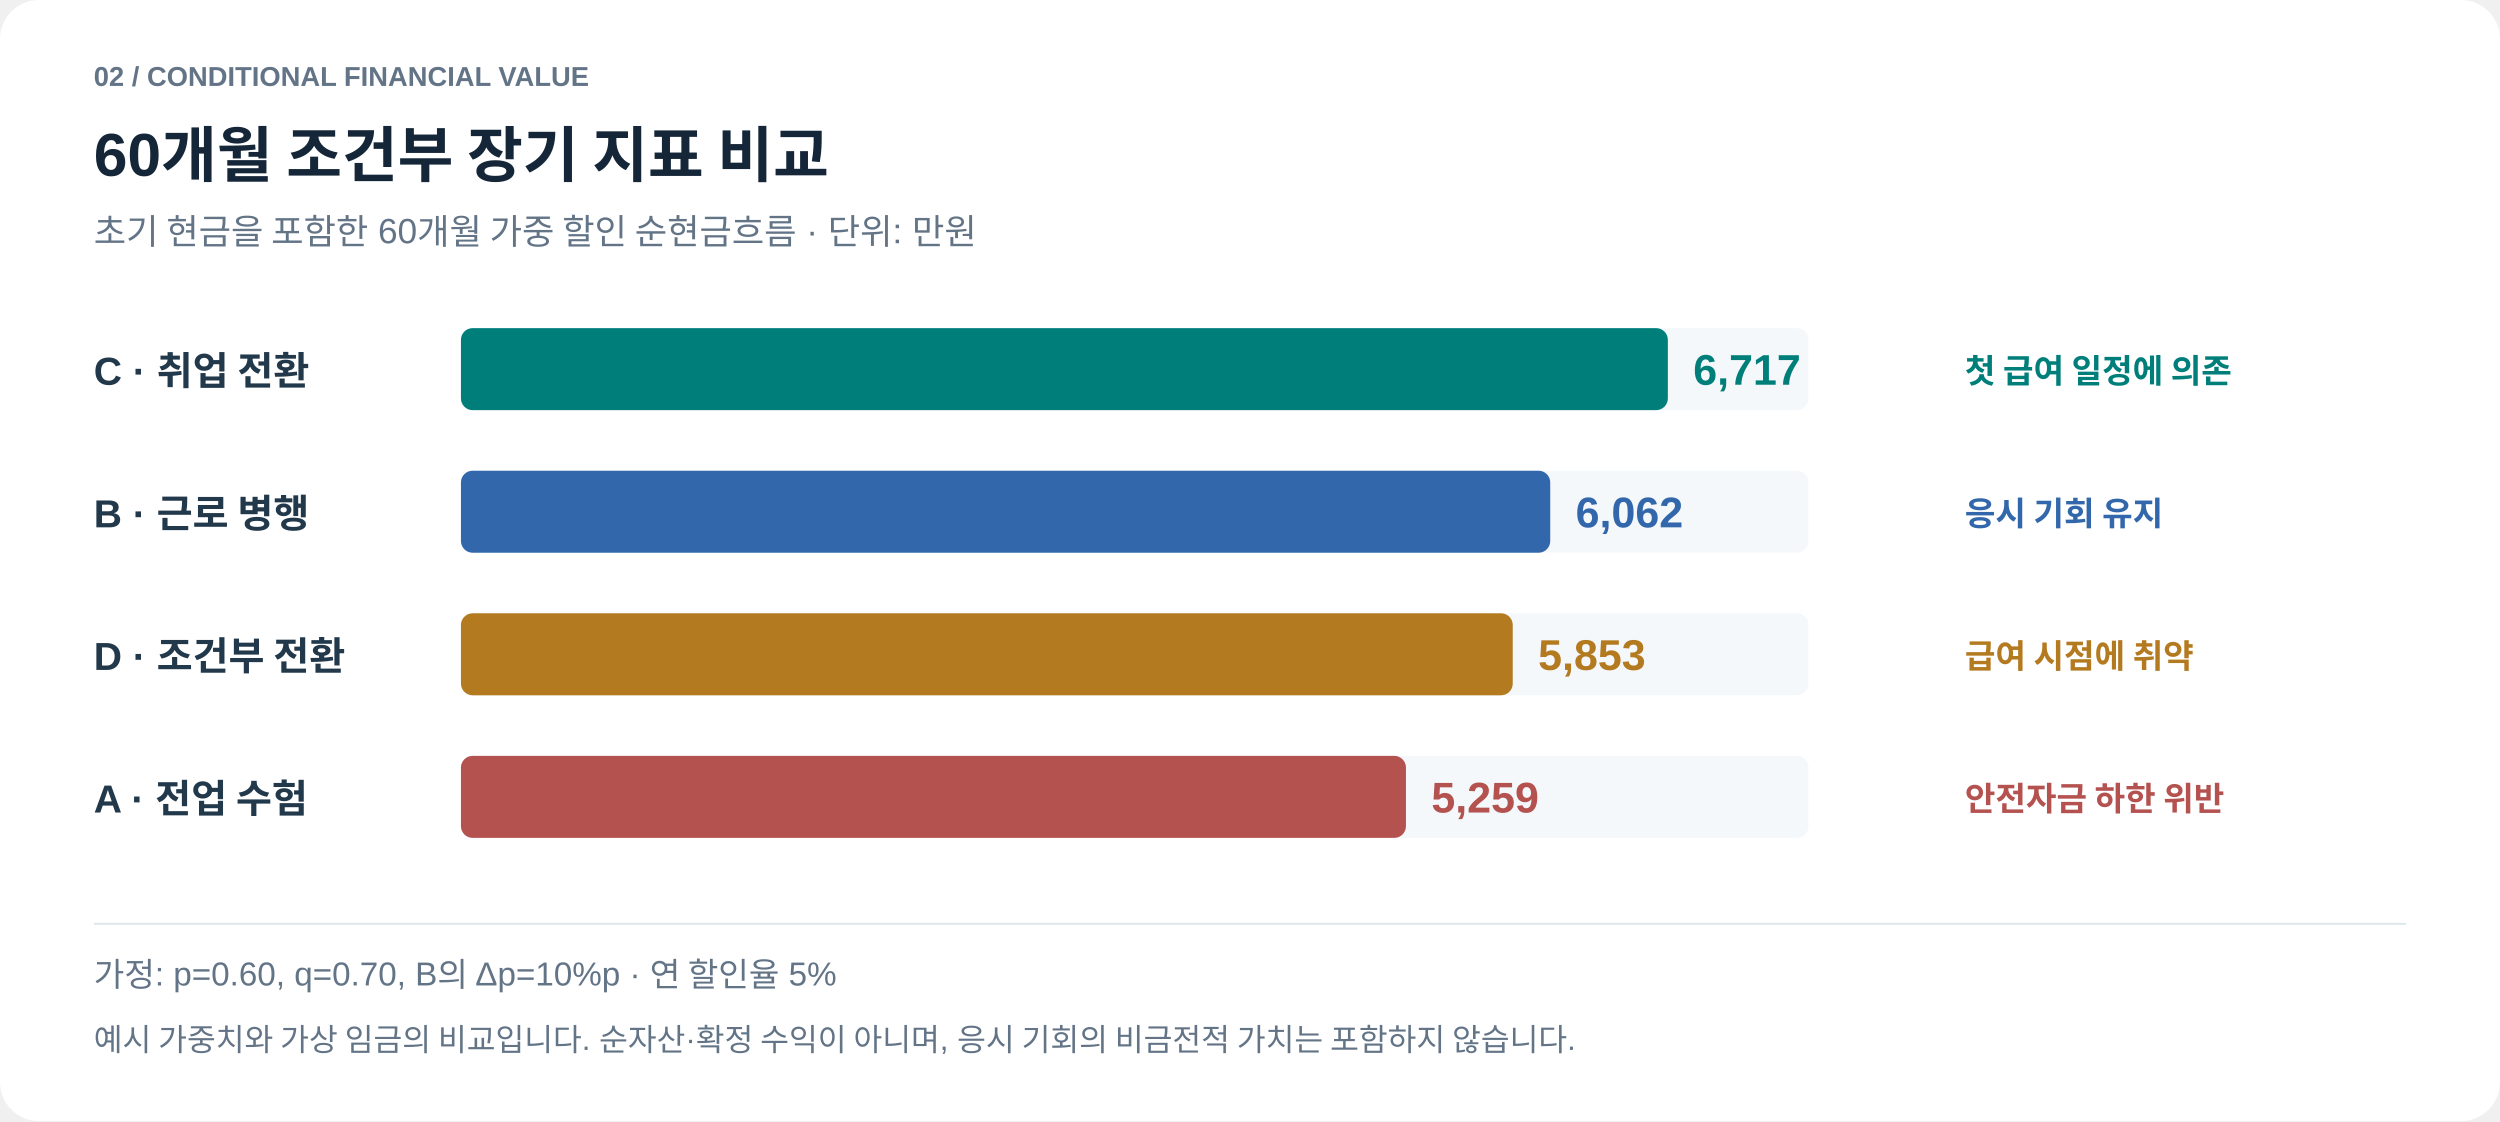
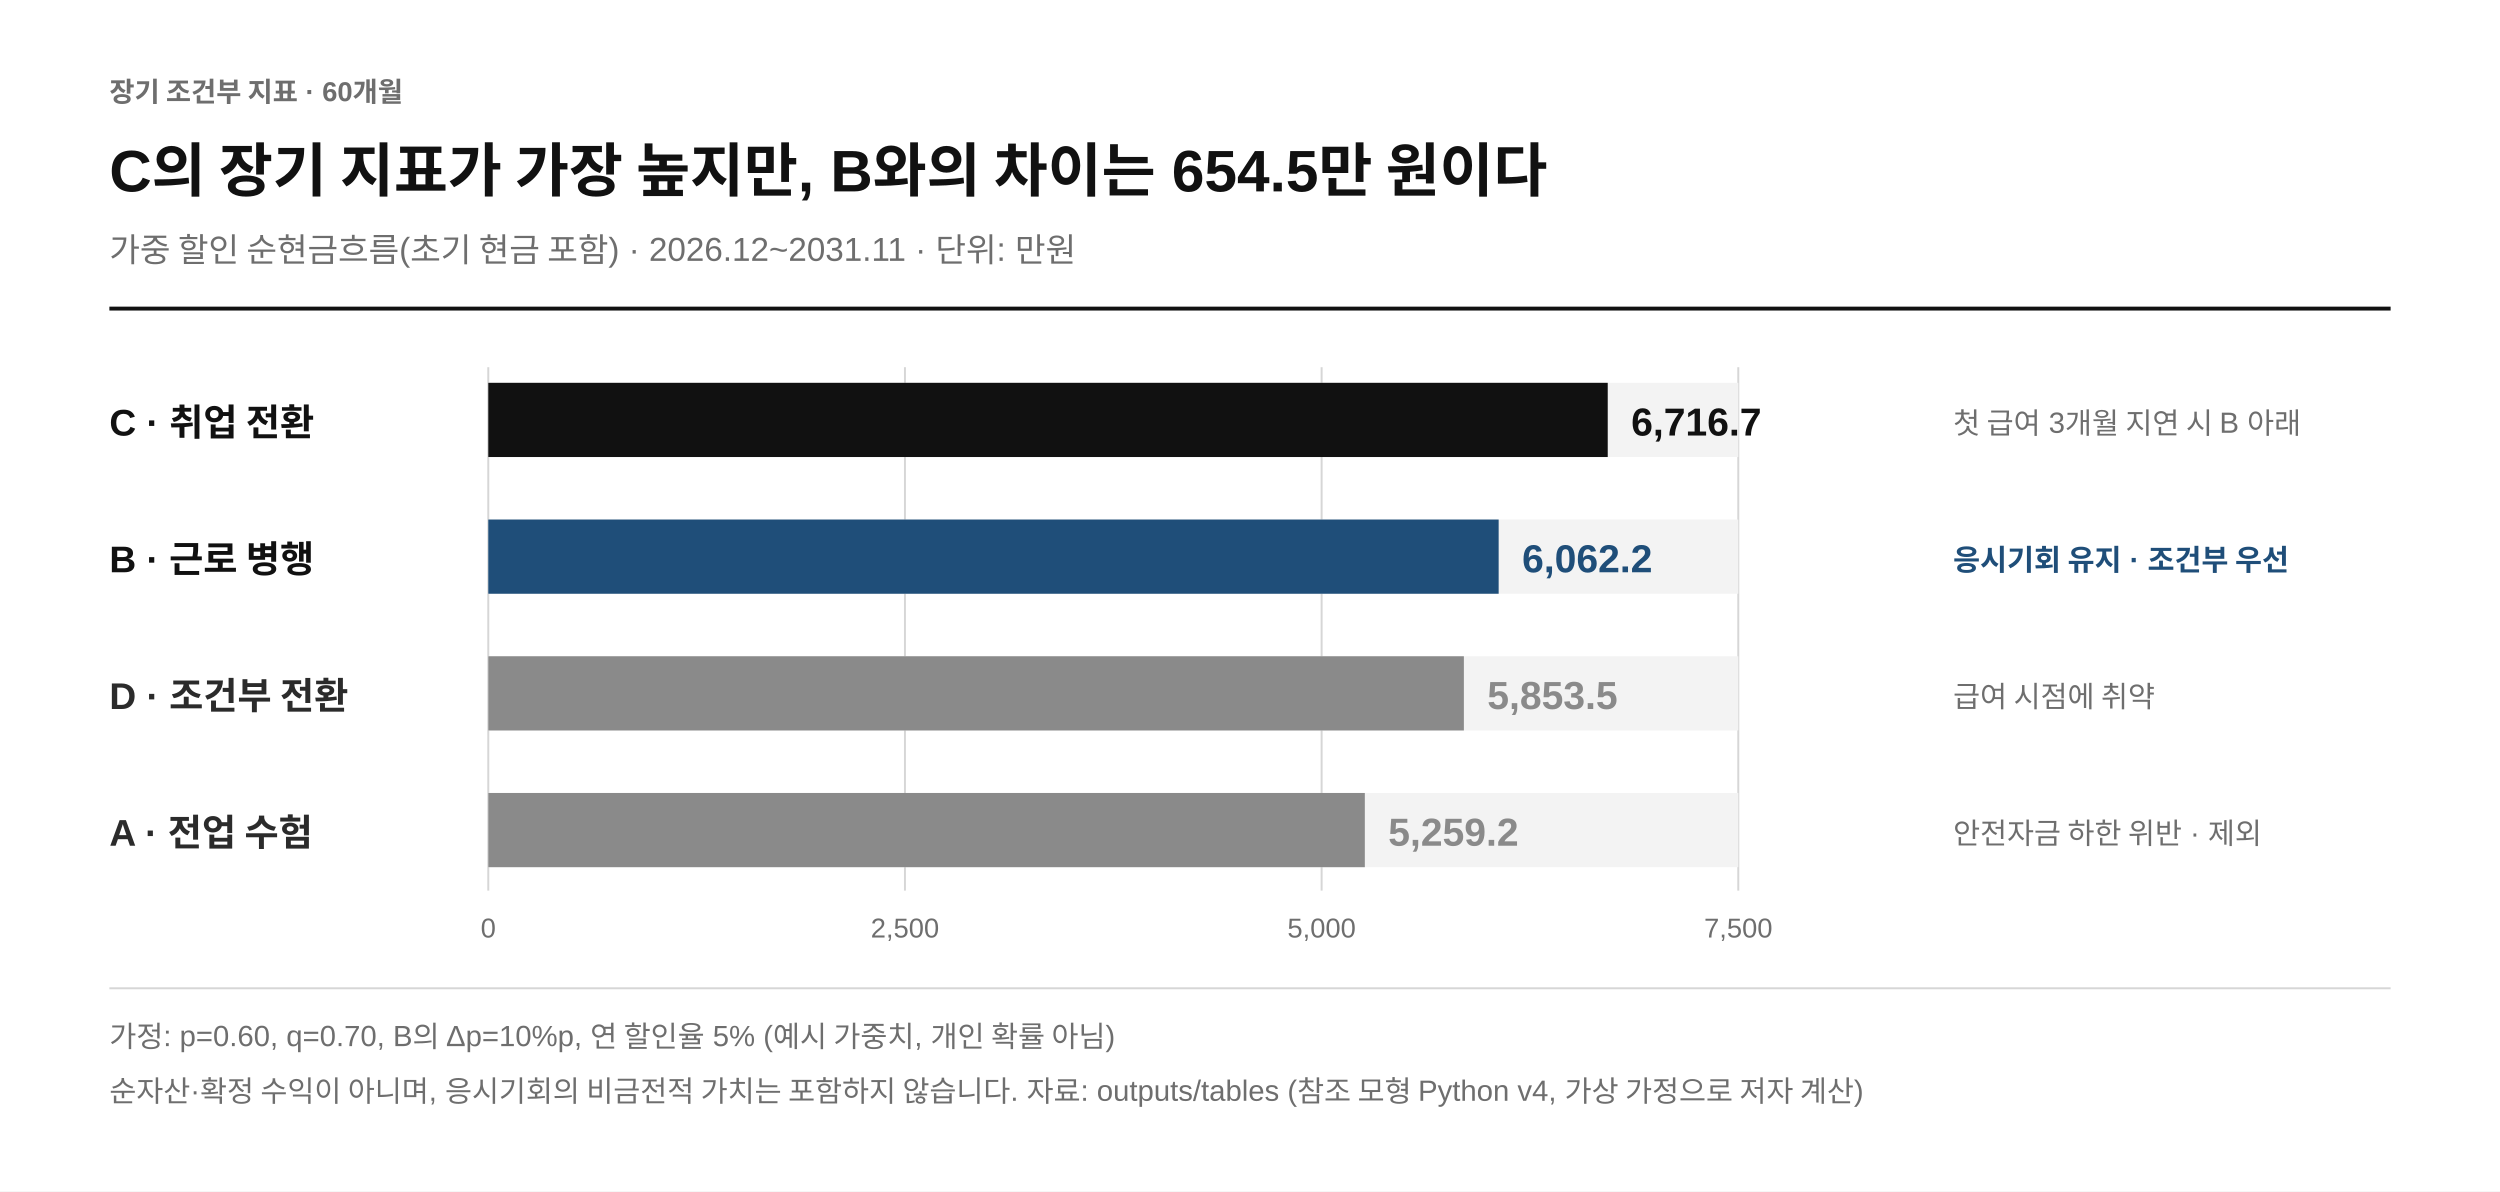
- <svg xmlns="http://www.w3.org/2000/svg" viewBox="0 0 1280 574" width="1280" height="574" role="img" aria-labelledby="title desc" style="max-width:100%;height:auto">
-   <style>text{font-family:"Noto Sans KR","Malgun Gothic",Arial,sans-serif}.number{font-family:Arial,"Malgun Gothic",sans-serif;font-variant-numeric:tabular-nums}</style>
-   <rect x="0" y="0" width="1280" height="574" rx="20" fill="#FFFFFF" />
-   <text x="48" y="44" font-size="14" fill="#637487" font-weight="700" text-anchor="start">02 / CONDITIONAL FINANCIAL VALUE</text>
-   <text x="48" y="90" font-size="31" fill="#142638" font-weight="700" text-anchor="start">60개월 조건부 장기 지표 비교</text>
-   <text x="48" y="125" font-size="18" fill="#637487" font-weight="400" text-anchor="start">초기 현금을 포함한 60개월 가중 할인 순현금흐름 · 단위: 만원</text>
-   <text x="48" y="197" font-size="20" fill="#22384B" font-weight="700" text-anchor="start">C · 취업 전환</text>
-   <rect x="236" y="168" width="690" height="42" rx="6" fill="#F5F8FA" />
-   <rect x="236" y="168" width="617.94" height="42" rx="6" fill="#007F7A" />
-   <text x="866.94" y="197" font-size="22" fill="#007F7A" font-weight="700" text-anchor="start" class="number">6,717</text>
-   <text x="1006" y="196" font-size="17" fill="#007F7A" font-weight="700" text-anchor="start">첫 급여 일정에 의존</text>
-   <text x="48" y="270" font-size="20" fill="#22384B" font-weight="700" text-anchor="start">B · 근로 병행</text>
-   <rect x="236" y="241" width="690" height="42" rx="6" fill="#F5F8FA" />
-   <rect x="236" y="241" width="557.72" height="42" rx="6" fill="#3268AB" />
-   <text x="806.72" y="270" font-size="22" fill="#3268AB" font-weight="700" text-anchor="start" class="number">6,062</text>
-   <text x="1006" y="269" font-size="17" fill="#3268AB" font-weight="700" text-anchor="start">응시 기회 유지</text>
-   <text x="48" y="343" font-size="20" fill="#22384B" font-weight="700" text-anchor="start">D · 조건부 전환</text>
-   <rect x="236" y="314" width="690" height="42" rx="6" fill="#F5F8FA" />
-   <rect x="236" y="314" width="538.52" height="42" rx="6" fill="#B47A20" />
-   <text x="787.52" y="343" font-size="22" fill="#B47A20" font-weight="700" text-anchor="start" class="number">5,853</text>
-   <text x="1006" y="342" font-size="17" fill="#B47A20" font-weight="700" text-anchor="start">급여 시점에 취약</text>
-   <text x="48" y="416" font-size="20" fill="#22384B" font-weight="700" text-anchor="start">A · 전업 수험</text>
-   <rect x="236" y="387" width="690" height="42" rx="6" fill="#F5F8FA" />
-   <rect x="236" y="387" width="483.85" height="42" rx="6" fill="#B45250" />
-   <text x="732.85" y="416" font-size="22" fill="#B45250" font-weight="700" text-anchor="start" class="number">5,259</text>
-   <text x="1006" y="415" font-size="17" fill="#B45250" font-weight="700" text-anchor="start">안전자금 하한 위반</text>
-   <line x1="48" y1="473" x2="1232" y2="473" stroke="#DFE7ED" stroke-width="1" />
-   <text x="48" y="505" font-size="17" fill="#637487" font-weight="400" text-anchor="start">가정: p=0.60, q=0.70, B의 Δp=10%p · 연 할인율 5%</text>
-   <text x="48" y="538" font-size="16" fill="#637487" font-weight="400" text-anchor="start">예시 가중치와 가상 임금의 비교입니다. 순자산·확정 수익이 아니며, 응시 기회의 비금전적 가치는 포함하지 않습니다.</text>
+ <svg xmlns="http://www.w3.org/2000/svg" viewBox="0 0 1280 610" width="1280" height="610" role="img" aria-labelledby="title desc" style="max-width:100%;height:auto">
+   <style>text{font-family:"Noto Sans KR","Malgun Gothic","Apple SD Gothic Neo",Arial,sans-serif}.number{font-family:Arial,"Malgun Gothic",sans-serif;font-variant-numeric:tabular-nums}</style>
+   <rect x="0" y="0" width="1280" height="610" rx="0" fill="#FFFFFF" />
+   <text x="56" y="52" font-size="14" fill="#6E6E6E" font-weight="700" text-anchor="start">장기 조건부 지표 · 60개월</text>
+   <text x="56" y="98" font-size="30" fill="#111111" font-weight="700" text-anchor="start">C의 장기 지표가 가장 높지만, B와의 차이는 654.5만 원이다</text>
+   <text x="56" y="134" font-size="17" fill="#6E6E6E" font-weight="400" text-anchor="start">가중 할인 순현금흐름(초기 현금 포함) · 2026.12~2031.11 · 단위: 만원</text>
+   <line x1="56" y1="158" x2="1224" y2="158" stroke="#111111" stroke-width="2" />
+   <line x1="250" y1="188" x2="250" y2="456" stroke="#D6D6D6" stroke-width="1" />
+   <text x="250" y="480" font-size="14" fill="#6E6E6E" font-weight="400" text-anchor="middle" class="number">0</text>
+   <line x1="463.33" y1="188" x2="463.33" y2="456" stroke="#D6D6D6" stroke-width="1" />
+   <text x="463.33" y="480" font-size="14" fill="#6E6E6E" font-weight="400" text-anchor="middle" class="number">2,500</text>
+   <line x1="676.67" y1="188" x2="676.67" y2="456" stroke="#D6D6D6" stroke-width="1" />
+   <text x="676.67" y="480" font-size="14" fill="#6E6E6E" font-weight="400" text-anchor="middle" class="number">5,000</text>
+   <line x1="890" y1="188" x2="890" y2="456" stroke="#D6D6D6" stroke-width="1" />
+   <text x="890" y="480" font-size="14" fill="#6E6E6E" font-weight="400" text-anchor="middle" class="number">7,500</text>
+   <text x="56" y="223" font-size="19" fill="#111111" font-weight="700" text-anchor="start">C · 취업 전환</text>
+   <rect x="250" y="196" width="640" height="38" rx="0" fill="#F3F3F3" />
+   <rect x="250" y="196" width="573.16" height="38" rx="0" fill="#111111" />
+   <text x="835.16" y="223" font-size="20" fill="#111111" font-weight="700" text-anchor="start" class="number">6,716.7</text>
+   <text x="1000" y="222" font-size="15" fill="#6E6E6E" font-weight="400" text-anchor="start">첫 급여 3개월 지연 시 B 아래</text>
+   <text x="56" y="293" font-size="19" fill="#111111" font-weight="700" text-anchor="start">B · 근로 병행</text>
+   <rect x="250" y="266" width="640" height="38" rx="0" fill="#F3F3F3" />
+   <rect x="250" y="266" width="517.31" height="38" rx="0" fill="#1F4E79" />
+   <text x="779.31" y="293" font-size="20" fill="#1F4E79" font-weight="700" text-anchor="start" class="number">6,062.2</text>
+   <text x="1000" y="292" font-size="15" fill="#1F4E79" font-weight="700" text-anchor="start">응시기회 유지 · 조건부 우선</text>
+   <text x="56" y="363" font-size="19" fill="#2B2B2B" font-weight="700" text-anchor="start">D · 조건부 전환</text>
+   <rect x="250" y="336" width="640" height="38" rx="0" fill="#F3F3F3" />
+   <rect x="250" y="336" width="499.5" height="38" rx="0" fill="#8A8A8A" />
+   <text x="761.5" y="363" font-size="20" fill="#8A8A8A" font-weight="700" text-anchor="start" class="number">5,853.5</text>
+   <text x="1000" y="362" font-size="15" fill="#6E6E6E" font-weight="400" text-anchor="start">급여 시점에 취약</text>
+   <text x="56" y="433" font-size="19" fill="#2B2B2B" font-weight="700" text-anchor="start">A · 전업 수험</text>
+   <rect x="250" y="406" width="640" height="38" rx="0" fill="#F3F3F3" />
+   <rect x="250" y="406" width="448.79" height="38" rx="0" fill="#8A8A8A" />
+   <text x="710.79" y="433" font-size="20" fill="#8A8A8A" font-weight="700" text-anchor="start" class="number">5,259.2</text>
+   <text x="1000" y="432" font-size="15" fill="#6E6E6E" font-weight="400" text-anchor="start">안전자금 하한 위반 · 제외</text>
+   <line x1="56" y1="506" x2="1224" y2="506" stroke="#D6D6D6" stroke-width="1" />
+   <text x="56" y="536" font-size="15" fill="#6E6E6E" font-weight="400" text-anchor="start">가정: p=0.60, q=0.70, B의 Δp=10%p, 연 할인율 5% (예시 가중치, 개인 확률 아님)</text>
+   <text x="56" y="564" font-size="15" fill="#6E6E6E" font-weight="400" text-anchor="start">순자산·확정 수익이 아니며, 응시기회의 비금전적 가치는 포함하지 않습니다. 자료: outputs/tables (참조 모형 Python v4, 가상 가정으로 저자 계산)</text>
</svg>
